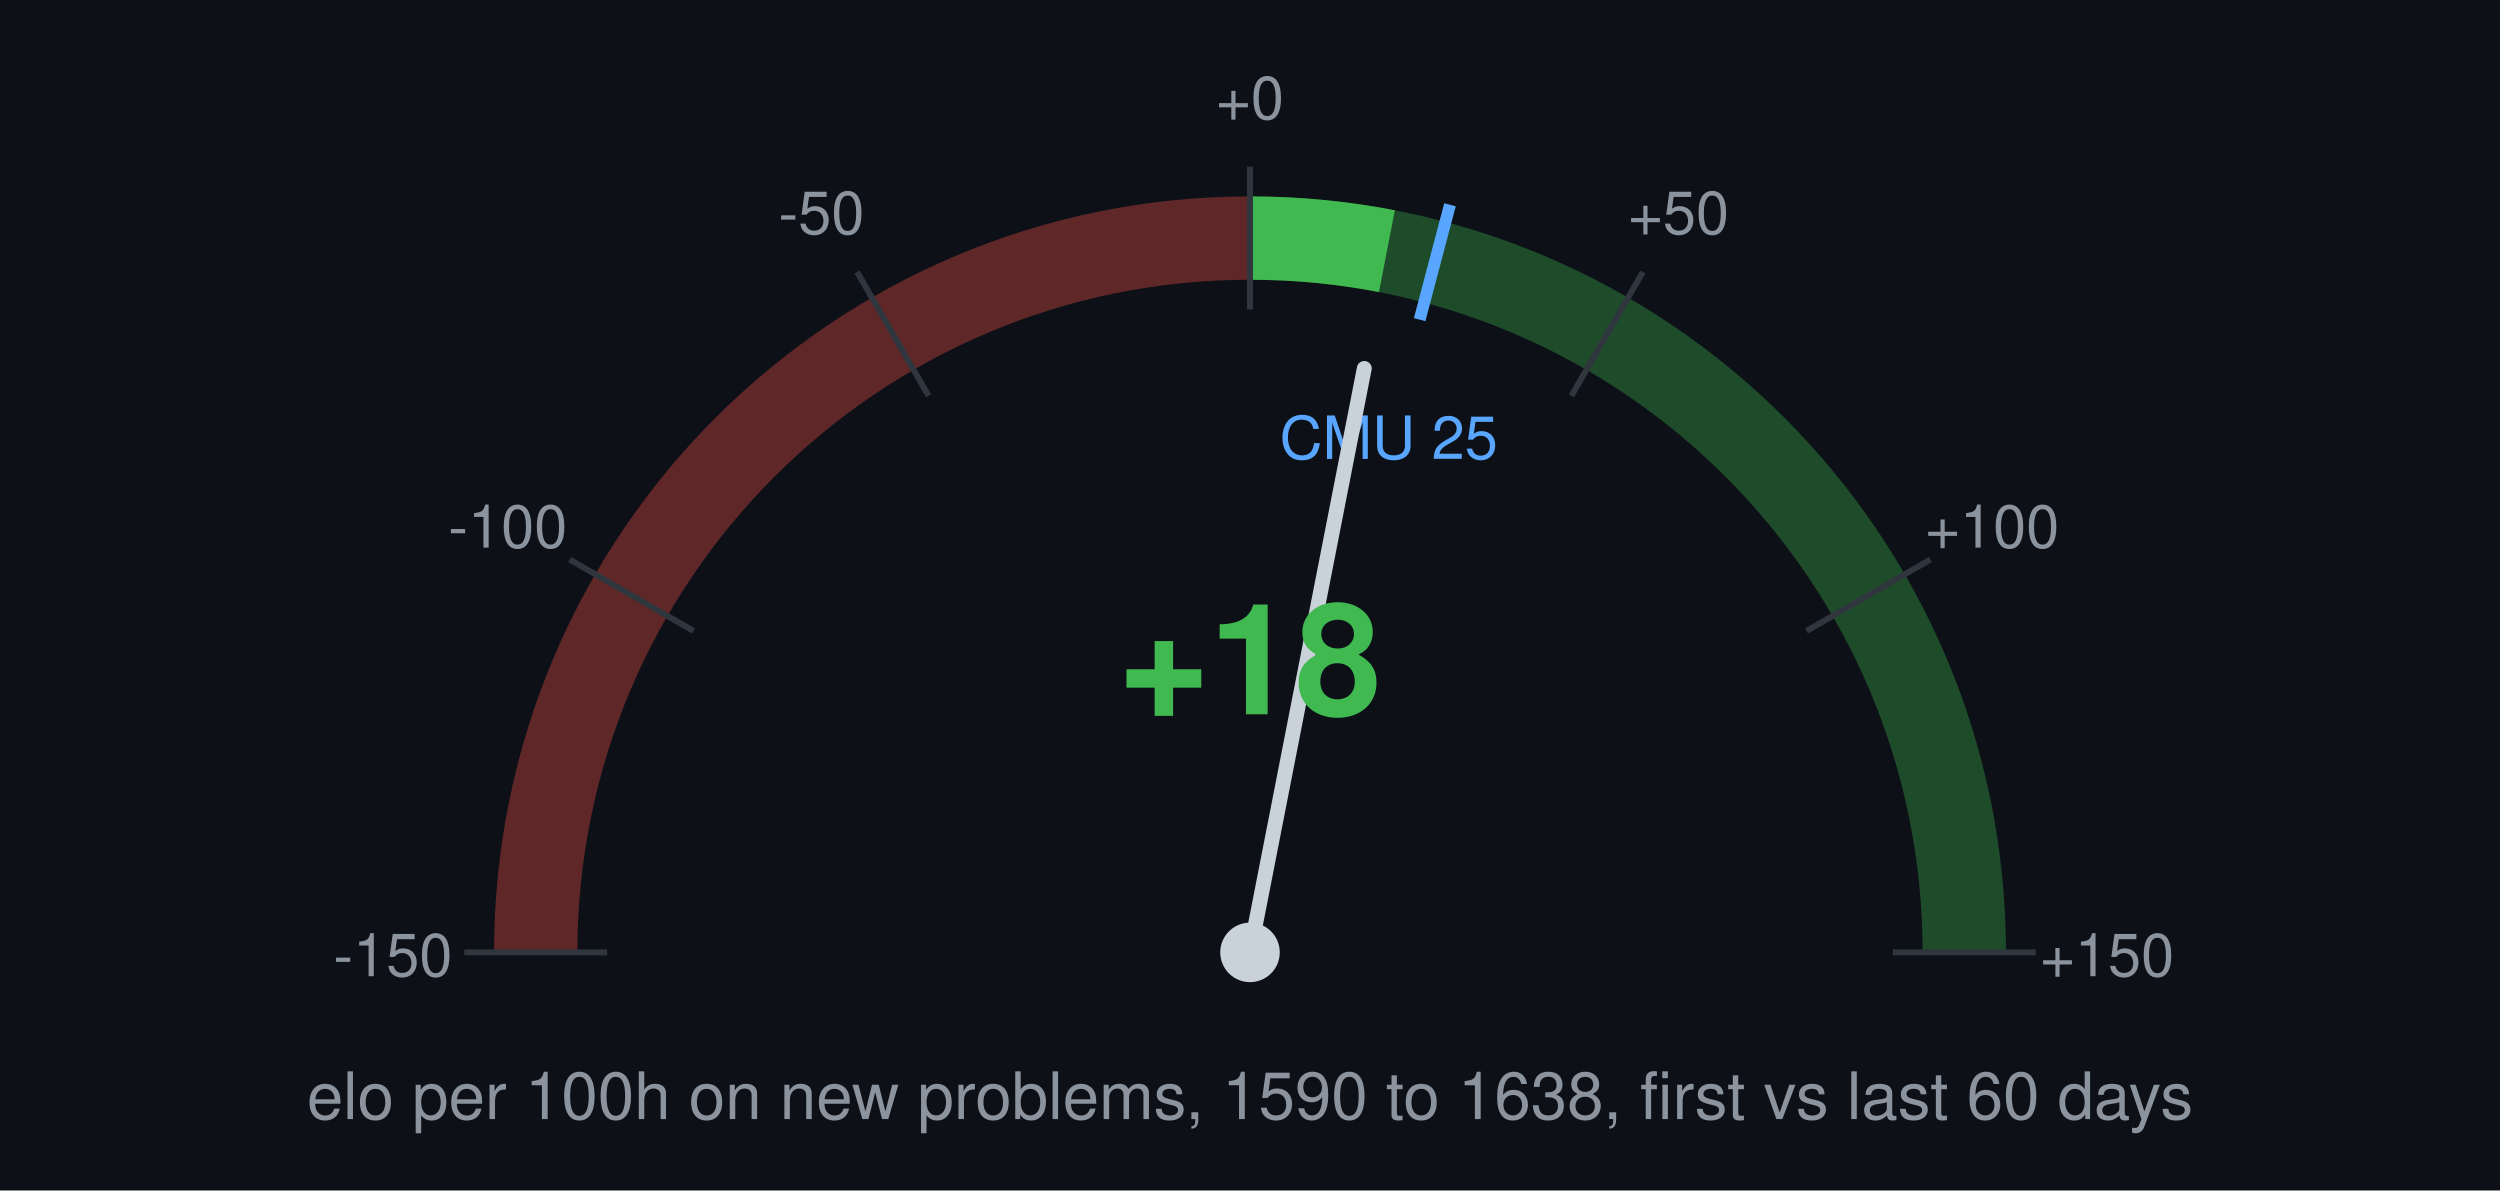
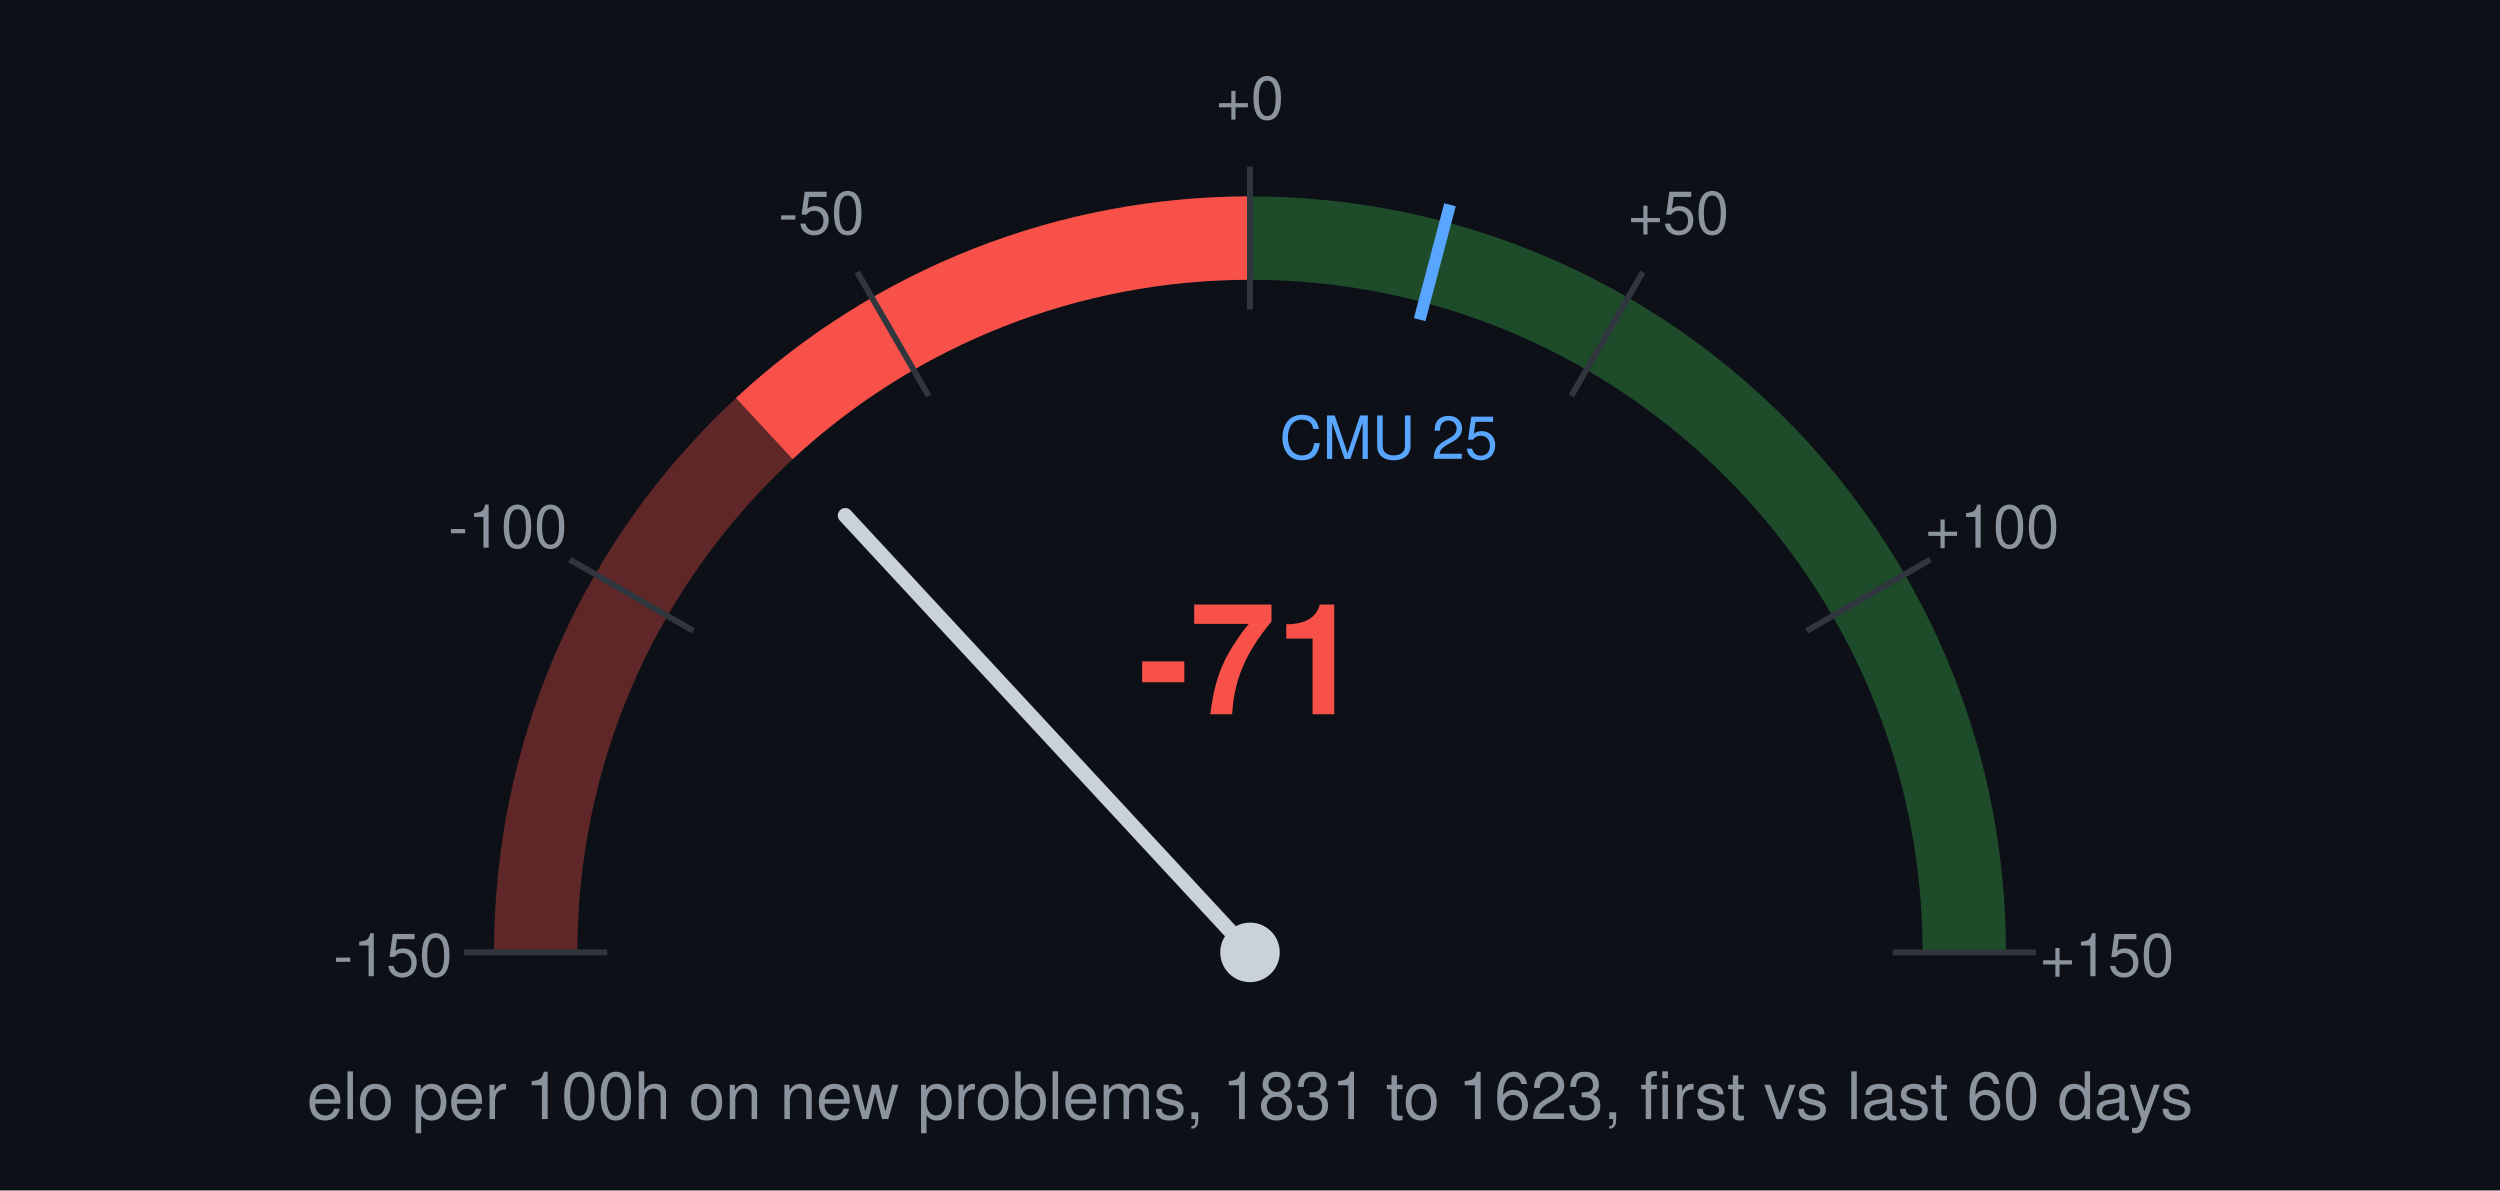
<svg xmlns="http://www.w3.org/2000/svg" viewBox="0 0 420 200" width="420" height="200" font-family="Helvetica,sans-serif">
  <rect width="420" height="200" fill="#0d1117" />
  <path d="M90.0,160.0 A120,120 0 0 1 210.0,40.0" fill="none" stroke="#f85149" stroke-width="14" stroke-opacity="0.35" />
  <path d="M210.0,40.0 A120,120 0 0 1 330.0,160.0" fill="none" stroke="#3fb950" stroke-width="14" stroke-opacity="0.35" />
-   <path d="M210.0,40.0 A120,120 0 0 1 233.0,42.2" fill="none" stroke="#3fb950" stroke-width="14" stroke-opacity="1.0" />
+   <path d="M128.4,72.0 A120,120 0 0 1 210.0,40.0" fill="none" stroke="#f85149" stroke-width="14" stroke-opacity="1.0" />
  <line x1="102.0" y1="160.0" x2="78.0" y2="160.0" stroke="#30363d" stroke-width="1" />
  <text x="66.0" y="164.0" text-anchor="middle" font-size="10" fill="#8b949e">-150</text>
  <line x1="116.5" y1="106.0" x2="95.7" y2="94.0" stroke="#30363d" stroke-width="1" />
  <text x="85.3" y="92.0" text-anchor="middle" font-size="10" fill="#8b949e">-100</text>
  <line x1="156.0" y1="66.5" x2="144.0" y2="45.7" stroke="#30363d" stroke-width="1" />
  <text x="138.0" y="39.3" text-anchor="middle" font-size="10" fill="#8b949e">-50</text>
  <line x1="210.0" y1="52.0" x2="210.0" y2="28.0" stroke="#30363d" stroke-width="1" />
  <text x="210.0" y="20.0" text-anchor="middle" font-size="10" fill="#8b949e">+0</text>
  <line x1="264.0" y1="66.5" x2="276.0" y2="45.7" stroke="#30363d" stroke-width="1" />
  <text x="282.0" y="39.3" text-anchor="middle" font-size="10" fill="#8b949e">+50</text>
  <line x1="303.5" y1="106.0" x2="324.3" y2="94.0" stroke="#30363d" stroke-width="1" />
  <text x="334.7" y="92.0" text-anchor="middle" font-size="10" fill="#8b949e">+100</text>
  <line x1="318.0" y1="160.0" x2="342.0" y2="160.0" stroke="#30363d" stroke-width="1" />
  <text x="354.0" y="164.0" text-anchor="middle" font-size="10" fill="#8b949e">+150</text>
  <line x1="238.5" y1="53.7" x2="243.6" y2="34.4" stroke="#58a6ff" stroke-width="2" />
  <text x="233.3" y="77.1" text-anchor="middle" font-size="10" fill="#58a6ff">CMU 25</text>
-   <line x1="210.0" y1="160" x2="229.2" y2="61.9" stroke="#c9d1d9" stroke-width="2.5" stroke-linecap="round" />
+   <line x1="210.0" y1="160" x2="142.0" y2="86.6" stroke="#c9d1d9" stroke-width="2.5" stroke-linecap="round" />
  <circle cx="210.0" cy="160" r="5" fill="#c9d1d9" />
-   <text x="210.0" y="120" text-anchor="middle" font-size="26" font-weight="bold" fill="#3fb950">+18</text>
-   <text x="210.0" y="188" text-anchor="middle" font-size="11" fill="#8b949e">elo per 100h on new problems, 1590 to 1638, first vs last 60 days</text>
+   <text x="210.0" y="120" text-anchor="middle" font-size="26" font-weight="bold" fill="#f85149">-71</text>
+   <text x="210.0" y="188" text-anchor="middle" font-size="11" fill="#8b949e">elo per 100h on new problems, 1831 to 1623, first vs last 60 days</text>
</svg>
